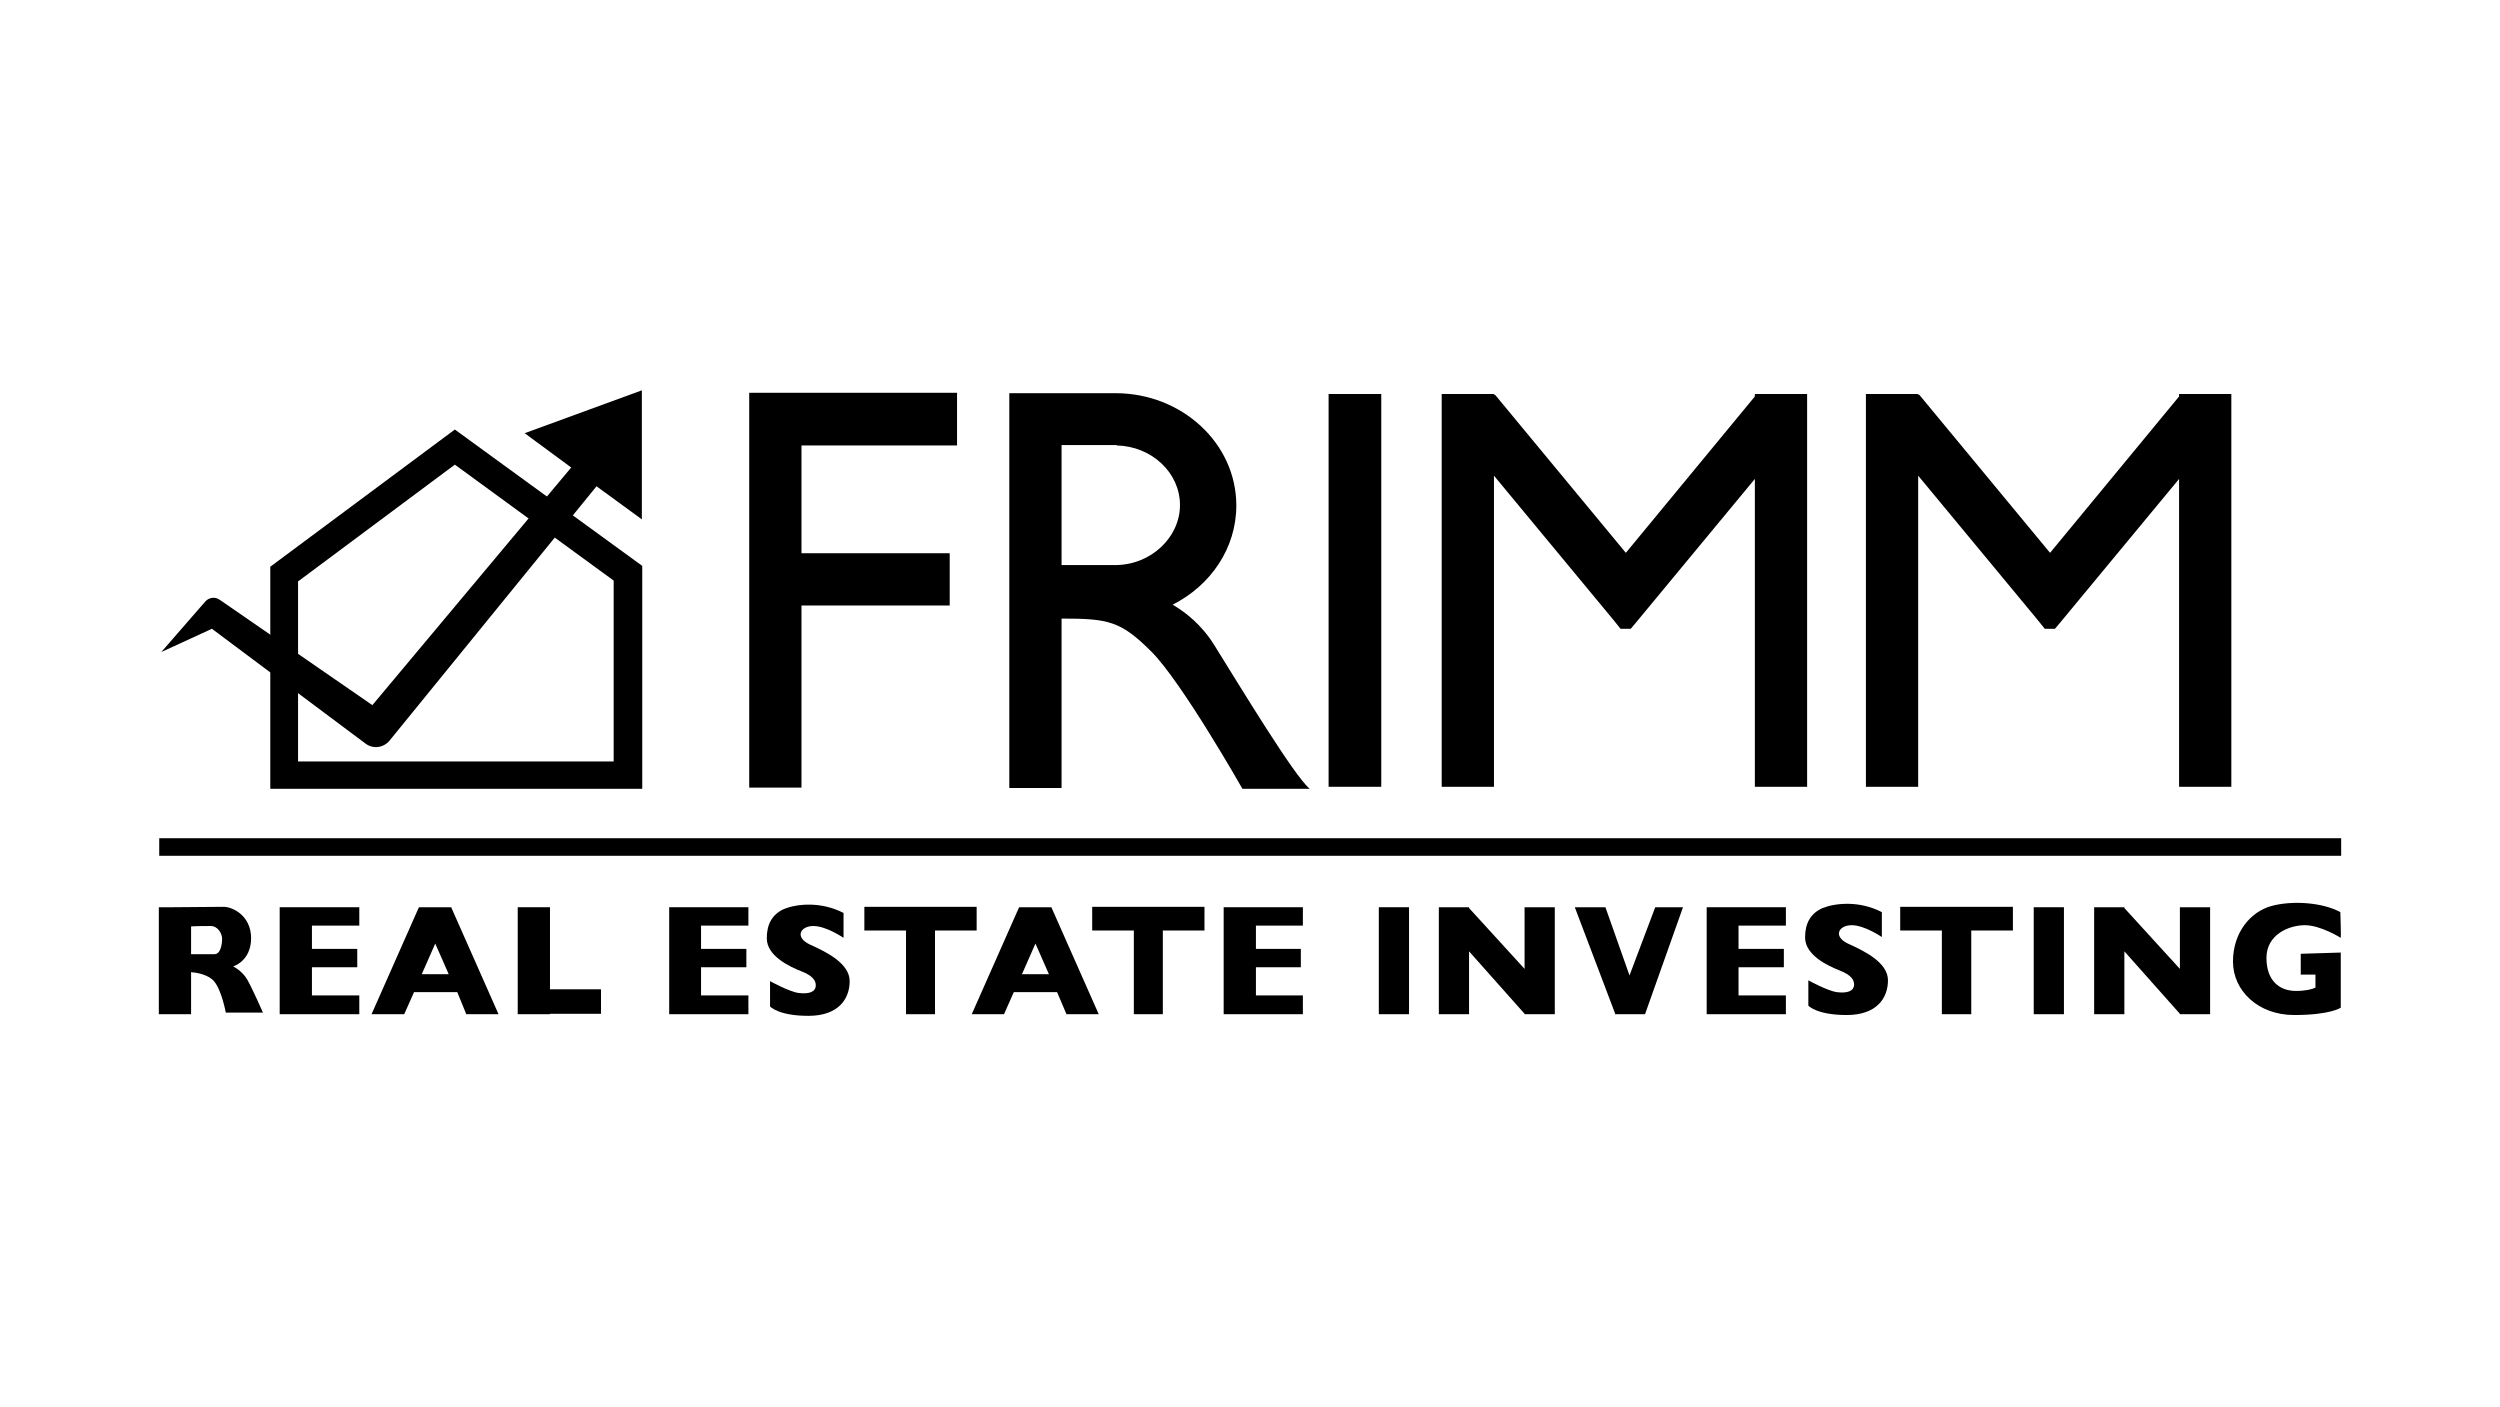
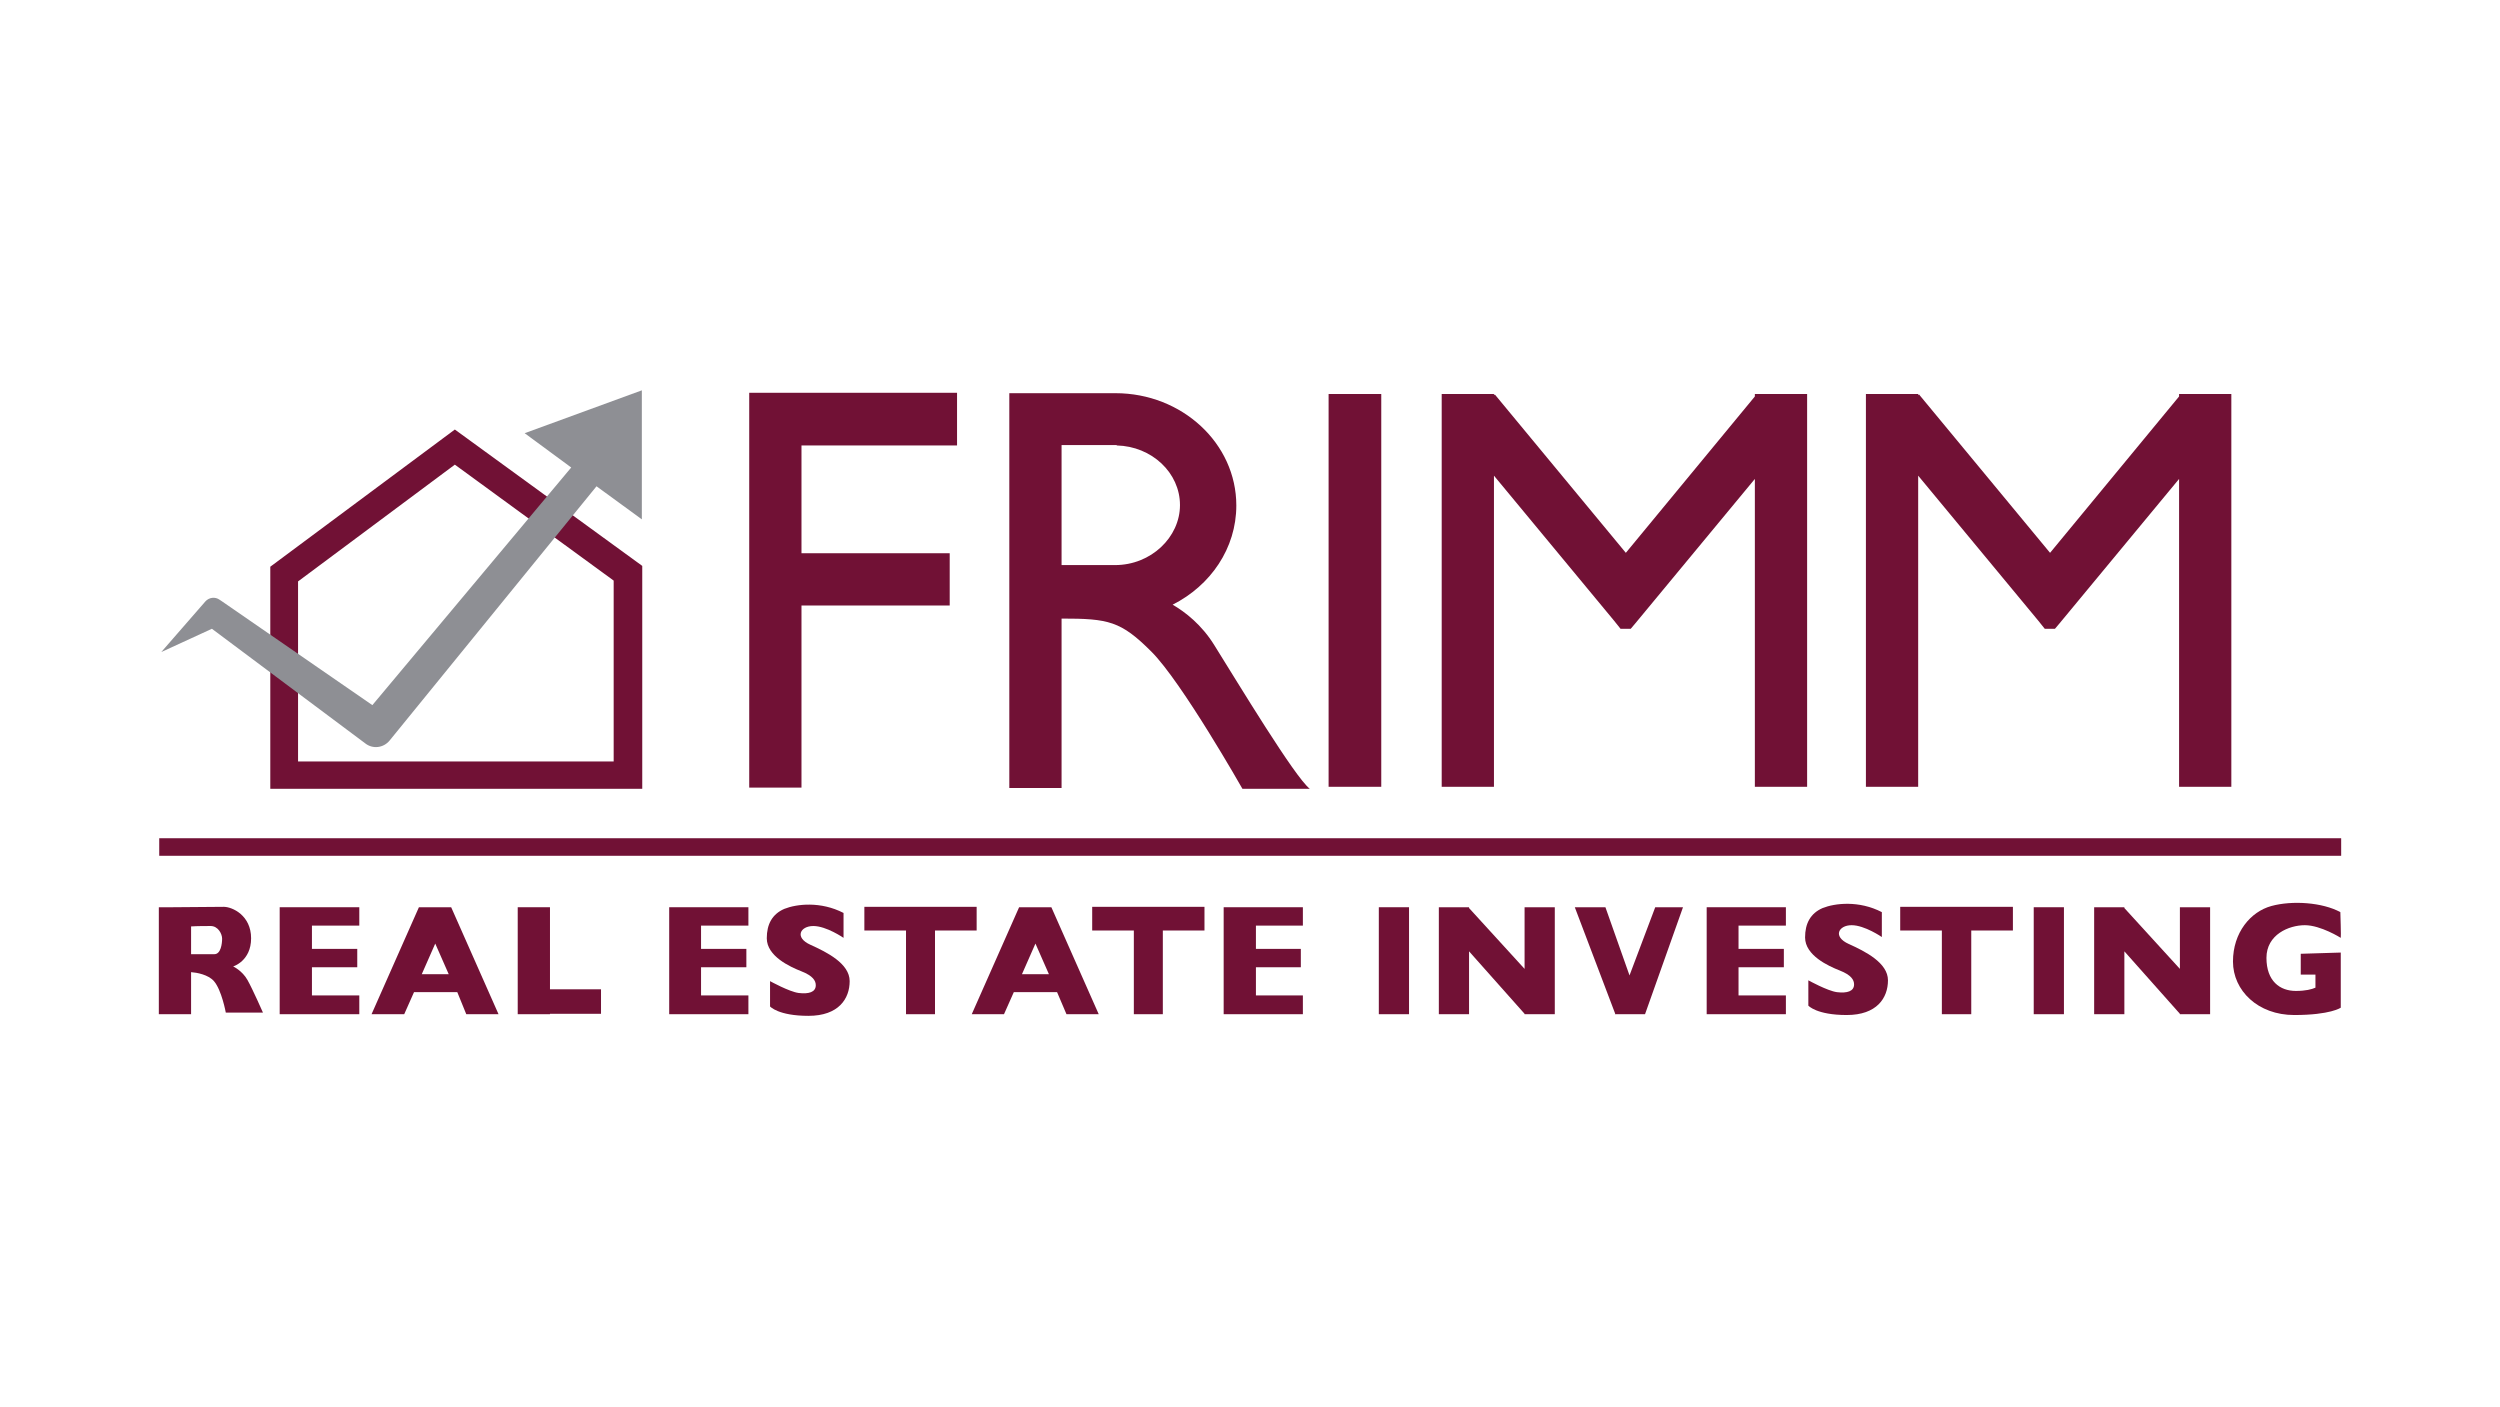
<svg xmlns="http://www.w3.org/2000/svg" version="1.1" id="Layer_2_00000097463218721222555290000015744188181047425695_" x="0px" y="0px" viewBox="0 0 612.3 344.4" style="enable-background:new 0 0 612.3 344.4;" xml:space="preserve">
  <g id="Texts">
-     <path class="st0" d="M111.4,113.8l38.9,28.4v44.3H73v-44.1L111.4,113.8 M111.4,105.2l-45.2,33.6v54.4h91.1v-54.6L111.4,105.2   L111.4,105.2z M66.2,138.9L66.2,138.9L66.2,138.9L66.2,138.9z" />
-     <path class="st1" d="M157.2,95.6l-28.7,10.5l11.4,8.4l-48.7,58.2l-36.8-25.4l-0.6-0.4c-1.1-0.8-2.6-0.6-3.5,0.4l-10.8,12.4   l12.4-5.7l37.6,28.1c1.8,1.4,4.4,1.1,5.9-0.7l0,0l50.7-62.3l11.1,8.1L157.2,95.6L157.2,95.6z" />
-     <polygon class="st0" points="234.4,109.1 234.4,96.2 183.5,96.2 183.5,98.5 183.5,109.1 183.5,192.9 196.3,192.9 196.3,148.3    232.6,148.3 232.6,135.5 196.3,135.5 196.3,109.1  " />
-     <path class="st0" d="M297.4,158c-3.1-5-7.1-8.1-10.2-9.9c9.3-4.7,15.6-13.8,15.6-24.3c0-15.2-13.3-27.5-29.6-27.5h-0.8   c0,0-0.1,0-0.1,0h-25.1v12.9l0,0v83.8H260v-41.5c11.5,0,14.5,0.6,22,8.1c7.5,7.5,22.3,33.6,22.3,33.6h16.5   C317.1,190.3,303.4,167.6,297.4,158L297.4,158z M260,119.6V109h13.5v0.1c8.6,0.2,15.5,6.7,15.5,14.6s-7.1,14.7-15.9,14.7H260V119.6   L260,119.6L260,119.6z" />
-     <rect x="325.4" y="96.5" class="st0" width="12.9" height="96.2" />
-     <polygon class="st0" points="429.8,96.5 429.8,97.1 398.2,135.4 366.1,96.6 365.9,96.8 365.9,96.5 353.1,96.5 353.1,192.7    365.9,192.7 365.9,116.5 395.3,152 395.3,152 396.9,154 399.4,154 400.5,152.7 429.8,117.3 429.8,192.7 442.6,192.7 442.6,96.5     " />
-     <polygon class="st0" points="533.7,96.5 533.7,97.1 502.1,135.4 470,96.6 469.8,96.8 469.8,96.5 457,96.5 457,192.7 469.8,192.7    469.8,116.5 499.2,152 499.2,152 500.8,154 503.3,154 504.4,152.7 533.7,117.3 533.7,192.7 546.5,192.7 546.5,96.5  " />
-     <rect x="39" y="205.3" class="st0" width="534.4" height="4.3" />
-     <polygon class="st0" points="88,226.7 88,222.2 76.4,222.2 72.5,222.2 68.5,222.2 68.5,248.4 72.5,248.4 76.4,248.4 88,248.4    88,243.8 76.4,243.8 76.4,236.9 87.5,236.9 87.5,232.4 76.4,232.4 76.4,226.7  " />
-     <polygon class="st0" points="183.3,226.7 183.3,222.2 171.7,222.2 167.9,222.2 163.9,222.2 163.9,248.4 167.9,248.4 171.7,248.4    183.3,248.4 183.3,243.8 171.7,243.8 171.7,236.9 182.8,236.9 182.8,232.4 171.7,232.4 171.7,226.7  " />
-     <polygon class="st0" points="319.1,226.7 319.1,222.2 307.6,222.2 303.7,222.2 299.7,222.2 299.7,248.4 303.7,248.4 307.6,248.4    319.1,248.4 319.1,243.8 307.6,243.8 307.6,236.9 318.6,236.9 318.6,232.4 307.6,232.4 307.6,226.7  " />
-     <path class="st0" d="M60.6,240c-1.3-2.3-3.5-3.3-3.5-3.3s4.4-1.3,4.4-6.9s-4.6-7.7-6.7-7.7s-12.4,0.1-12.4,0.1h-3.5v26.2h7.9v-10.3   c1.4,0.1,4.2,0.6,5.6,2.2c1.9,2.2,2.9,7.7,2.9,7.7h9.1C64.4,248,61.9,242.3,60.6,240L60.6,240z M52.5,233.7h-5.7v-6.8   c1.5-0.1,3.7-0.1,4.8-0.1c1.8,0,2.8,1.9,2.8,3.1S54.1,233.7,52.5,233.7L52.5,233.7z" />
-     <path class="st0" d="M114.2,248.4h7.9l-11.6-26.2h-7.9l-11.6,26.2H99l2.4-5.4h10.6L114.2,248.4z M103.3,238.6l3.3-7.5l3.3,7.5   H103.3L103.3,238.6z" />
-     <path class="st0" d="M261.2,248.4h7.9l-11.6-26.2h-7.9l-11.6,26.2h7.9l2.4-5.4h10.6L261.2,248.4z M250.3,238.6l3.3-7.5l3.3,7.5   H250.3L250.3,238.6z" />
-     <polygon class="st0" points="147.2,242.3 134.7,242.3 134.7,222.2 126.8,222.2 126.8,248.4 134.7,248.4 134.7,248.3 147.2,248.3     " />
-     <polygon class="st0" points="239.2,222.1 211.7,222.1 211.7,227.9 221.9,227.9 221.9,248.4 229,248.4 229,227.9 239.2,227.9  " />
-     <polygon class="st0" points="295,222.1 267.5,222.1 267.5,227.9 277.7,227.9 277.7,248.4 284.8,248.4 284.8,227.9 295,227.9  " />
-     <path class="st0" d="M206.6,223.6v6.1c0,0-4.2-2.9-7.4-2.9s-4.7,2.8-0.7,4.6s9.6,4.6,9.6,8.9s-2.7,8.5-10.1,8.5s-9.4-2.3-9.4-2.3   v-6.2c0,0,4.7,2.6,7,2.9c2.5,0.3,4.2-0.2,4.2-1.9c0-1.1-0.7-2.3-3.5-3.4c-2.8-1.1-8.5-3.7-8.5-8.1c0-3.4,1.3-5.9,4.3-7.2   C195.1,221.4,201,220.7,206.6,223.6L206.6,223.6z" />
-     <rect x="337.7" y="222.2" class="st0" width="7.4" height="26.2" />
-     <polygon class="st0" points="437.4,226.7 437.4,222.2 425.8,222.2 422,222.2 418,222.2 418,248.4 422,248.4 425.8,248.4    437.4,248.4 437.4,243.8 425.8,243.8 425.8,236.9 436.9,236.9 436.9,232.4 425.8,232.4 425.8,226.7  " />
-     <polygon class="st0" points="493,222.1 465.4,222.1 465.4,227.9 475.6,227.9 475.6,248.4 482.8,248.4 482.8,227.9 493,227.9  " />
-     <path class="st0" d="M460.9,223.4v6.1c0,0-4.2-2.9-7.4-2.9s-4.7,2.8-0.7,4.6s9.6,4.6,9.6,8.9s-2.7,8.5-10.1,8.5s-9.4-2.3-9.4-2.3   v-6.2c0,0,4.7,2.6,7,2.9c2.5,0.3,4.2-0.2,4.2-1.9c0-1.1-0.7-2.3-3.5-3.4s-8.5-3.7-8.5-8.1c0-3.4,1.3-5.9,4.3-7.2   C449.4,221.2,455.3,220.5,460.9,223.4L460.9,223.4z" />
-     <polygon class="st0" points="405.4,222.2 399.1,238.9 393.2,222.2 385.7,222.2 395.6,248.3 395.5,248.4 395.6,248.4 402.4,248.4    402.9,248.4 412.2,222.2  " />
-     <polygon class="st0" points="373.4,222.2 373.4,237.3 359.8,222.4 359.8,222.2 352.4,222.2 352.4,248.4 359.8,248.4 359.8,233    373.4,248.3 373.4,248.4 380.8,248.4 380.8,222.2  " />
-     <rect x="498.1" y="222.2" class="st0" width="7.4" height="26.2" />
-     <polygon class="st0" points="533.9,222.2 533.9,237.3 520.3,222.4 520.3,222.2 512.9,222.2 512.9,248.4 520.3,248.4 520.3,233    533.9,248.3 533.9,248.4 541.3,248.4 541.3,222.2  " />
-     <path class="st0" d="M563.5,233.6v5.1h3.6v3.2c-0.9,0.4-2.4,0.8-4.8,0.8c-3.9,0-7.2-2.4-7.2-8.1s5.5-8,9.4-8s8.8,3.1,8.8,3.1   c0.1-0.1-0.1-6.3-0.1-6.3c-4.4-2.4-11.8-2.9-16.9-1.5c-5.1,1.4-9.4,6.5-9.4,13.6s6.1,13.1,15,13.1s11.4-1.8,11.4-1.8v-8.4l-0.1,0v0   h0.1v-5.1L563.5,233.6L563.5,233.6z" />
+     <path fill="#711135" d="M111.4,113.8l38.9,28.4v44.3H73v-44.1L111.4,113.8 M111.4,105.2l-45.2,33.6v54.4h91.1v-54.6L111.4,105.2   L111.4,105.2z M66.2,138.9L66.2,138.9L66.2,138.9L66.2,138.9z" />
+     <path fill="#8E8F94" d="M157.2,95.6l-28.7,10.5l11.4,8.4l-48.7,58.2l-36.8-25.4l-0.6-0.4c-1.1-0.8-2.6-0.6-3.5,0.4l-10.8,12.4   l12.4-5.7l37.6,28.1c1.8,1.4,4.4,1.1,5.9-0.7l0,0l50.7-62.3l11.1,8.1L157.2,95.6L157.2,95.6z" />
+     <polygon fill="#711135" points="234.4,109.1 234.4,96.2 183.5,96.2 183.5,98.5 183.5,109.1 183.5,192.9 196.3,192.9 196.3,148.3    232.6,148.3 232.6,135.5 196.3,135.5 196.3,109.1  " />
+     <path fill="#711135" d="M297.4,158c-3.1-5-7.1-8.1-10.2-9.9c9.3-4.7,15.6-13.8,15.6-24.3c0-15.2-13.3-27.5-29.6-27.5h-0.8   c0,0-0.1,0-0.1,0h-25.1v12.9l0,0v83.8H260v-41.5c11.5,0,14.5,0.6,22,8.1c7.5,7.5,22.3,33.6,22.3,33.6h16.5   C317.1,190.3,303.4,167.6,297.4,158L297.4,158z M260,119.6V109h13.5v0.1c8.6,0.2,15.5,6.7,15.5,14.6s-7.1,14.7-15.9,14.7H260V119.6   L260,119.6L260,119.6z" />
+     <rect x="325.4" y="96.5" fill="#711135" width="12.9" height="96.2" />
+     <polygon fill="#711135" points="429.8,96.5 429.8,97.1 398.2,135.4 366.1,96.6 365.9,96.8 365.9,96.5 353.1,96.5 353.1,192.7    365.9,192.7 365.9,116.5 395.3,152 395.3,152 396.9,154 399.4,154 400.5,152.7 429.8,117.3 429.8,192.7 442.6,192.7 442.6,96.5     " />
+     <polygon fill="#711135" points="533.7,96.5 533.7,97.1 502.1,135.4 470,96.6 469.8,96.8 469.8,96.5 457,96.5 457,192.7 469.8,192.7    469.8,116.5 499.2,152 499.2,152 500.8,154 503.3,154 504.4,152.7 533.7,117.3 533.7,192.7 546.5,192.7 546.5,96.5  " />
+     <rect x="39" y="205.3" fill="#711135" width="534.4" height="4.3" />
+     <polygon fill="#711135" points="88,226.7 88,222.2 76.4,222.2 72.5,222.2 68.5,222.2 68.5,248.4 72.5,248.4 76.4,248.4 88,248.4    88,243.8 76.4,243.8 76.4,236.9 87.5,236.9 87.5,232.4 76.4,232.4 76.4,226.7  " />
+     <polygon fill="#711135" points="183.3,226.7 183.3,222.2 171.7,222.2 167.9,222.2 163.9,222.2 163.9,248.4 167.9,248.4 171.7,248.4    183.3,248.4 183.3,243.8 171.7,243.8 171.7,236.9 182.8,236.9 182.8,232.4 171.7,232.4 171.7,226.7  " />
+     <polygon fill="#711135" points="319.1,226.7 319.1,222.2 307.6,222.2 303.7,222.2 299.7,222.2 299.7,248.4 303.7,248.4 307.6,248.4    319.1,248.4 319.1,243.8 307.6,243.8 307.6,236.9 318.6,236.9 318.6,232.4 307.6,232.4 307.6,226.7  " />
+     <path fill="#711135" d="M60.6,240c-1.3-2.3-3.5-3.3-3.5-3.3s4.4-1.3,4.4-6.9s-4.6-7.7-6.7-7.7s-12.4,0.1-12.4,0.1h-3.5v26.2h7.9v-10.3   c1.4,0.1,4.2,0.6,5.6,2.2c1.9,2.2,2.9,7.7,2.9,7.7h9.1C64.4,248,61.9,242.3,60.6,240L60.6,240z M52.5,233.7h-5.7v-6.8   c1.5-0.1,3.7-0.1,4.8-0.1c1.8,0,2.8,1.9,2.8,3.1S54.1,233.7,52.5,233.7L52.5,233.7z" />
+     <path fill="#711135" d="M114.2,248.4h7.9l-11.6-26.2h-7.9l-11.6,26.2H99l2.4-5.4h10.6L114.2,248.4z M103.3,238.6l3.3-7.5l3.3,7.5   H103.3L103.3,238.6z" />
+     <path fill="#711135" d="M261.2,248.4h7.9l-11.6-26.2h-7.9l-11.6,26.2h7.9l2.4-5.4h10.6L261.2,248.4z M250.3,238.6l3.3-7.5l3.3,7.5   H250.3L250.3,238.6z" />
+     <polygon fill="#711135" points="147.2,242.3 134.7,242.3 134.7,222.2 126.8,222.2 126.8,248.4 134.7,248.4 134.7,248.3 147.2,248.3     " />
+     <polygon fill="#711135" points="239.2,222.1 211.7,222.1 211.7,227.9 221.9,227.9 221.9,248.4 229,248.4 229,227.9 239.2,227.9  " />
+     <polygon fill="#711135" points="295,222.1 267.5,222.1 267.5,227.9 277.7,227.9 277.7,248.4 284.8,248.4 284.8,227.9 295,227.9  " />
+     <path fill="#711135" d="M206.6,223.6v6.1c0,0-4.2-2.9-7.4-2.9s-4.7,2.8-0.7,4.6s9.6,4.6,9.6,8.9s-2.7,8.5-10.1,8.5s-9.4-2.3-9.4-2.3   v-6.2c0,0,4.7,2.6,7,2.9c2.5,0.3,4.2-0.2,4.2-1.9c0-1.1-0.7-2.3-3.5-3.4c-2.8-1.1-8.5-3.7-8.5-8.1c0-3.4,1.3-5.9,4.3-7.2   C195.1,221.4,201,220.7,206.6,223.6L206.6,223.6z" />
+     <rect x="337.7" y="222.2" fill="#711135" width="7.4" height="26.2" />
+     <polygon fill="#711135" points="437.4,226.7 437.4,222.2 425.8,222.2 422,222.2 418,222.2 418,248.4 422,248.4 425.8,248.4    437.4,248.4 437.4,243.8 425.8,243.8 425.8,236.9 436.9,236.9 436.9,232.4 425.8,232.4 425.8,226.7  " />
+     <polygon fill="#711135" points="493,222.1 465.4,222.1 465.4,227.9 475.6,227.9 475.6,248.4 482.8,248.4 482.8,227.9 493,227.9  " />
+     <path fill="#711135" d="M460.9,223.4v6.1c0,0-4.2-2.9-7.4-2.9s-4.7,2.8-0.7,4.6s9.6,4.6,9.6,8.9s-2.7,8.5-10.1,8.5s-9.4-2.3-9.4-2.3   v-6.2c0,0,4.7,2.6,7,2.9c2.5,0.3,4.2-0.2,4.2-1.9c0-1.1-0.7-2.3-3.5-3.4s-8.5-3.7-8.5-8.1c0-3.4,1.3-5.9,4.3-7.2   C449.4,221.2,455.3,220.5,460.9,223.4L460.9,223.4z" />
+     <polygon fill="#711135" points="405.4,222.2 399.1,238.9 393.2,222.2 385.7,222.2 395.6,248.3 395.5,248.4 395.6,248.4 402.4,248.4    402.9,248.4 412.2,222.2  " />
+     <polygon fill="#711135" points="373.4,222.2 373.4,237.3 359.8,222.4 359.8,222.2 352.4,222.2 352.4,248.4 359.8,248.4 359.8,233    373.4,248.3 373.4,248.4 380.8,248.4 380.8,222.2  " />
+     <rect x="498.1" y="222.2" fill="#711135" width="7.4" height="26.2" />
+     <polygon fill="#711135" points="533.9,222.2 533.9,237.3 520.3,222.4 520.3,222.2 512.9,222.2 512.9,248.4 520.3,248.4 520.3,233    533.9,248.3 533.9,248.4 541.3,248.4 541.3,222.2  " />
+     <path fill="#711135" d="M563.5,233.6v5.1h3.6v3.2c-0.9,0.4-2.4,0.8-4.8,0.8c-3.9,0-7.2-2.4-7.2-8.1s5.5-8,9.4-8s8.8,3.1,8.8,3.1   c0.1-0.1-0.1-6.3-0.1-6.3c-4.4-2.4-11.8-2.9-16.9-1.5c-5.1,1.4-9.4,6.5-9.4,13.6s6.1,13.1,15,13.1s11.4-1.8,11.4-1.8v-8.4l-0.1,0v0   h0.1v-5.1L563.5,233.6L563.5,233.6z" />
  </g>
</svg>
